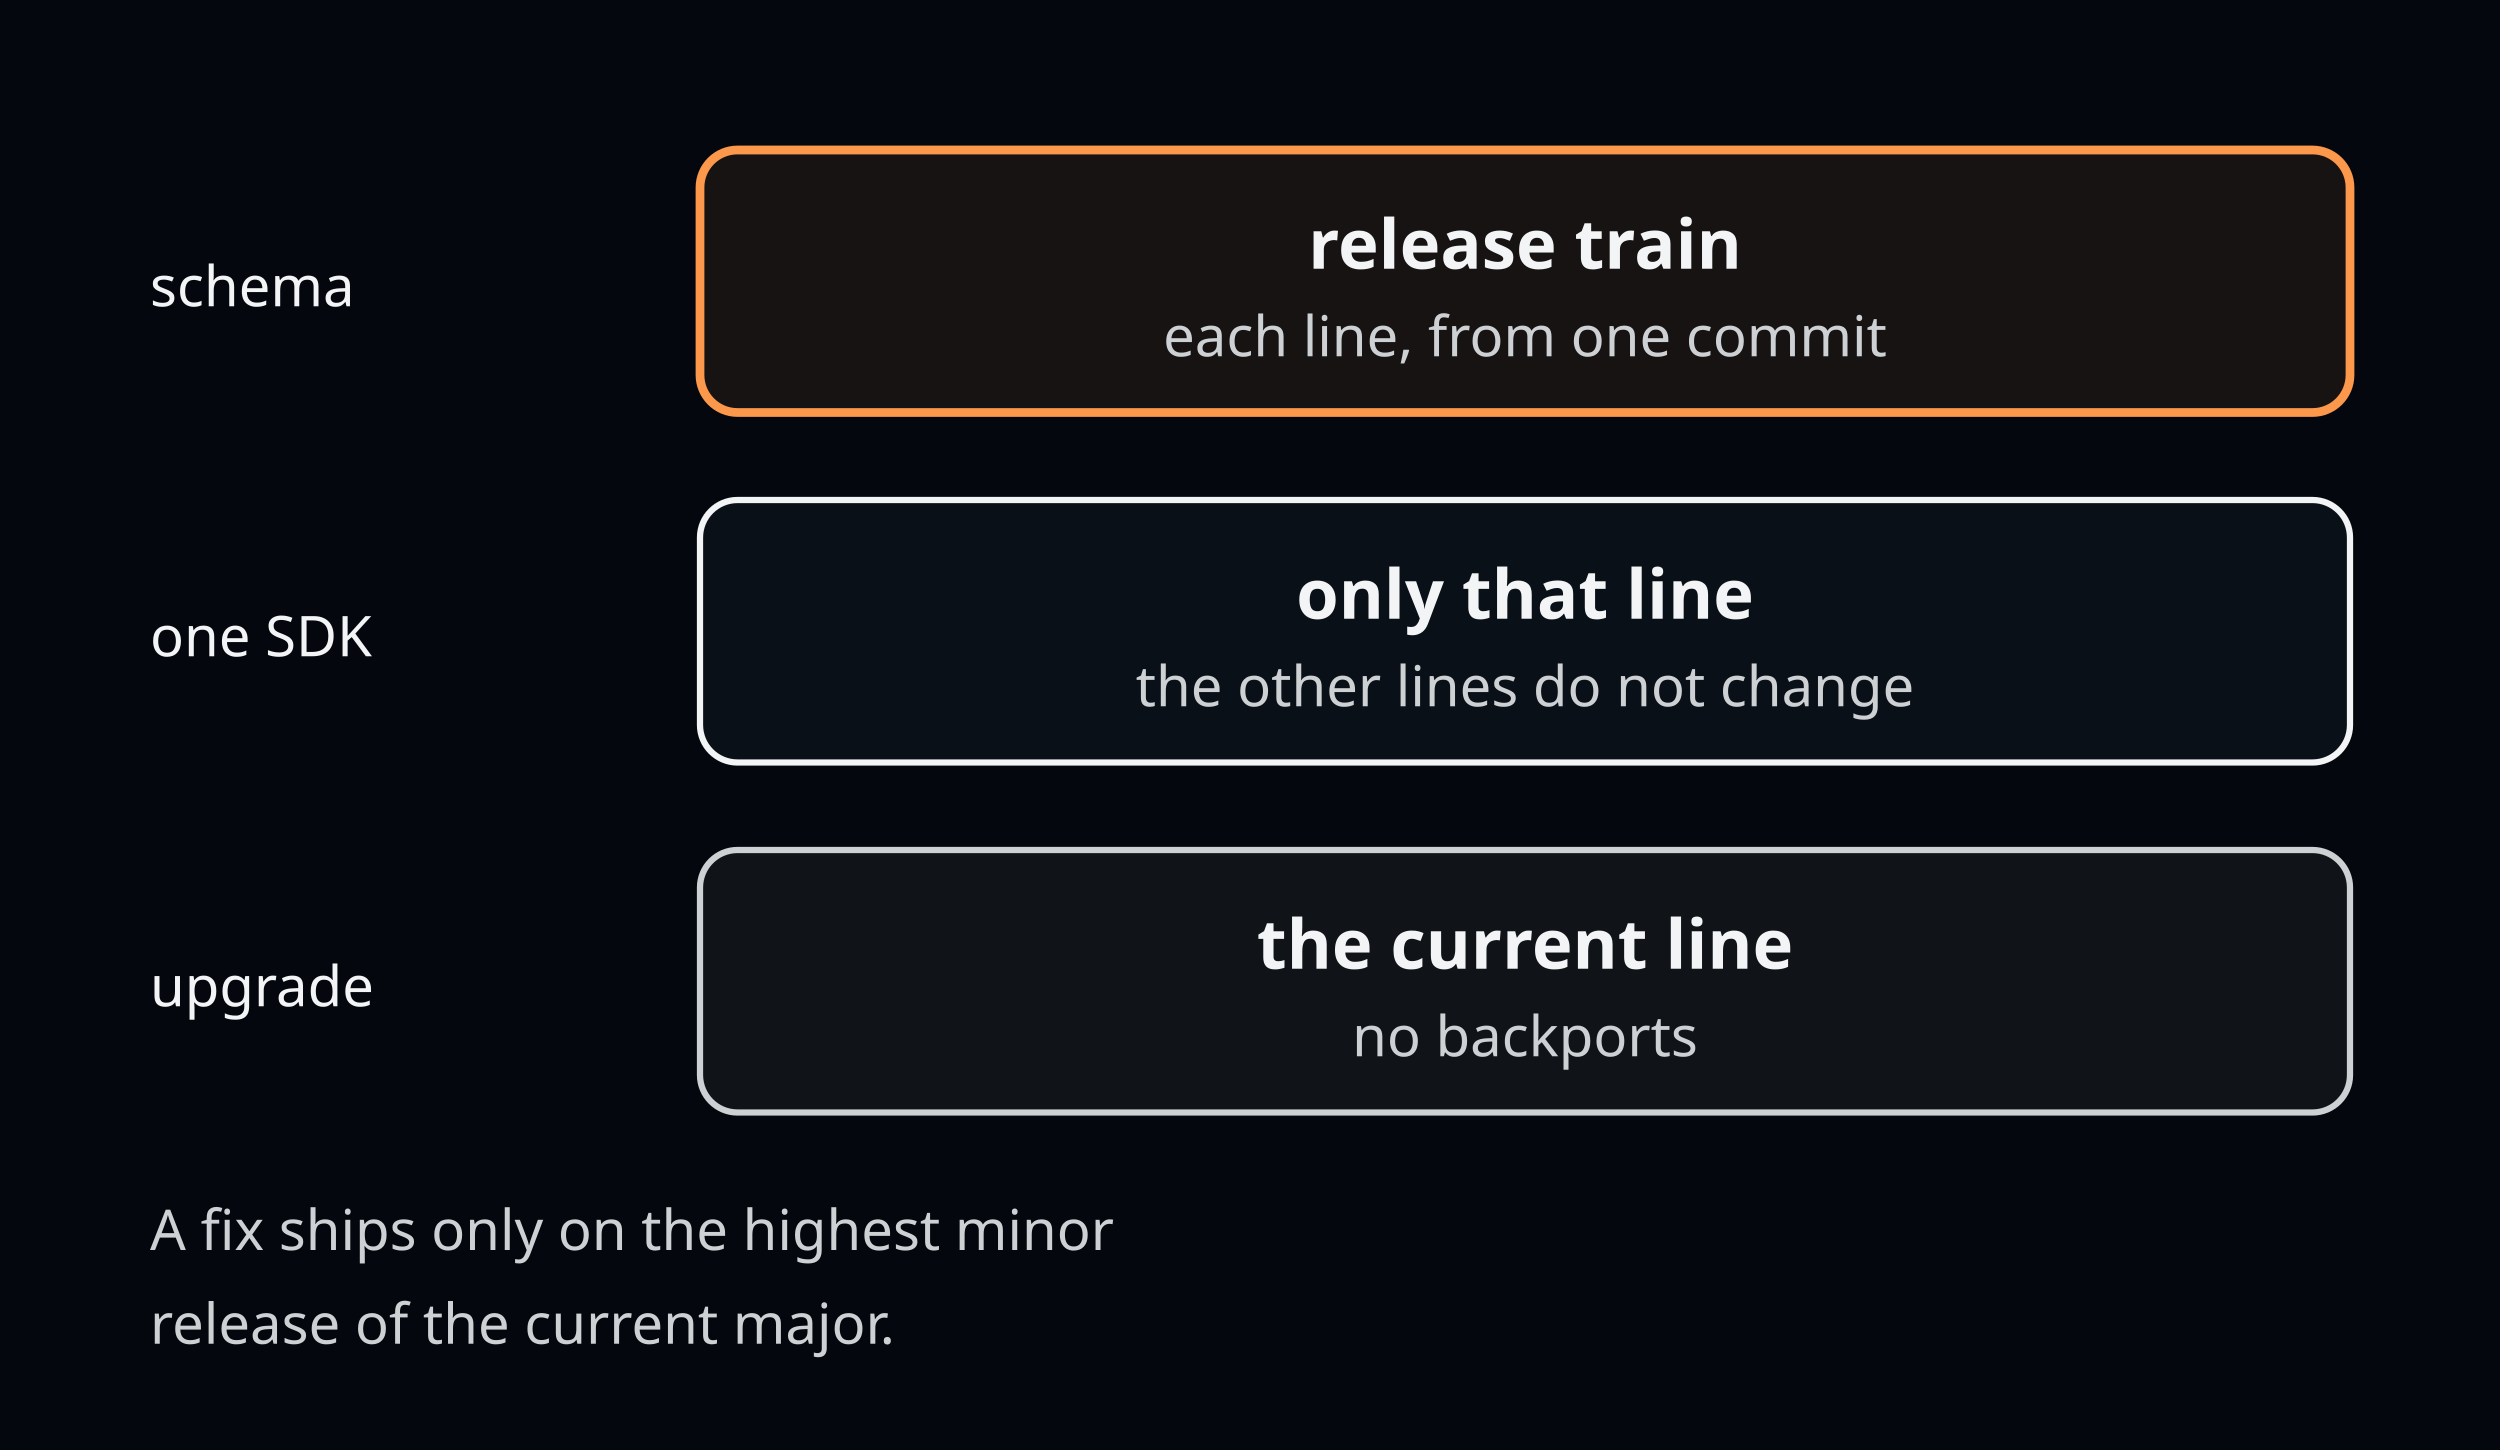
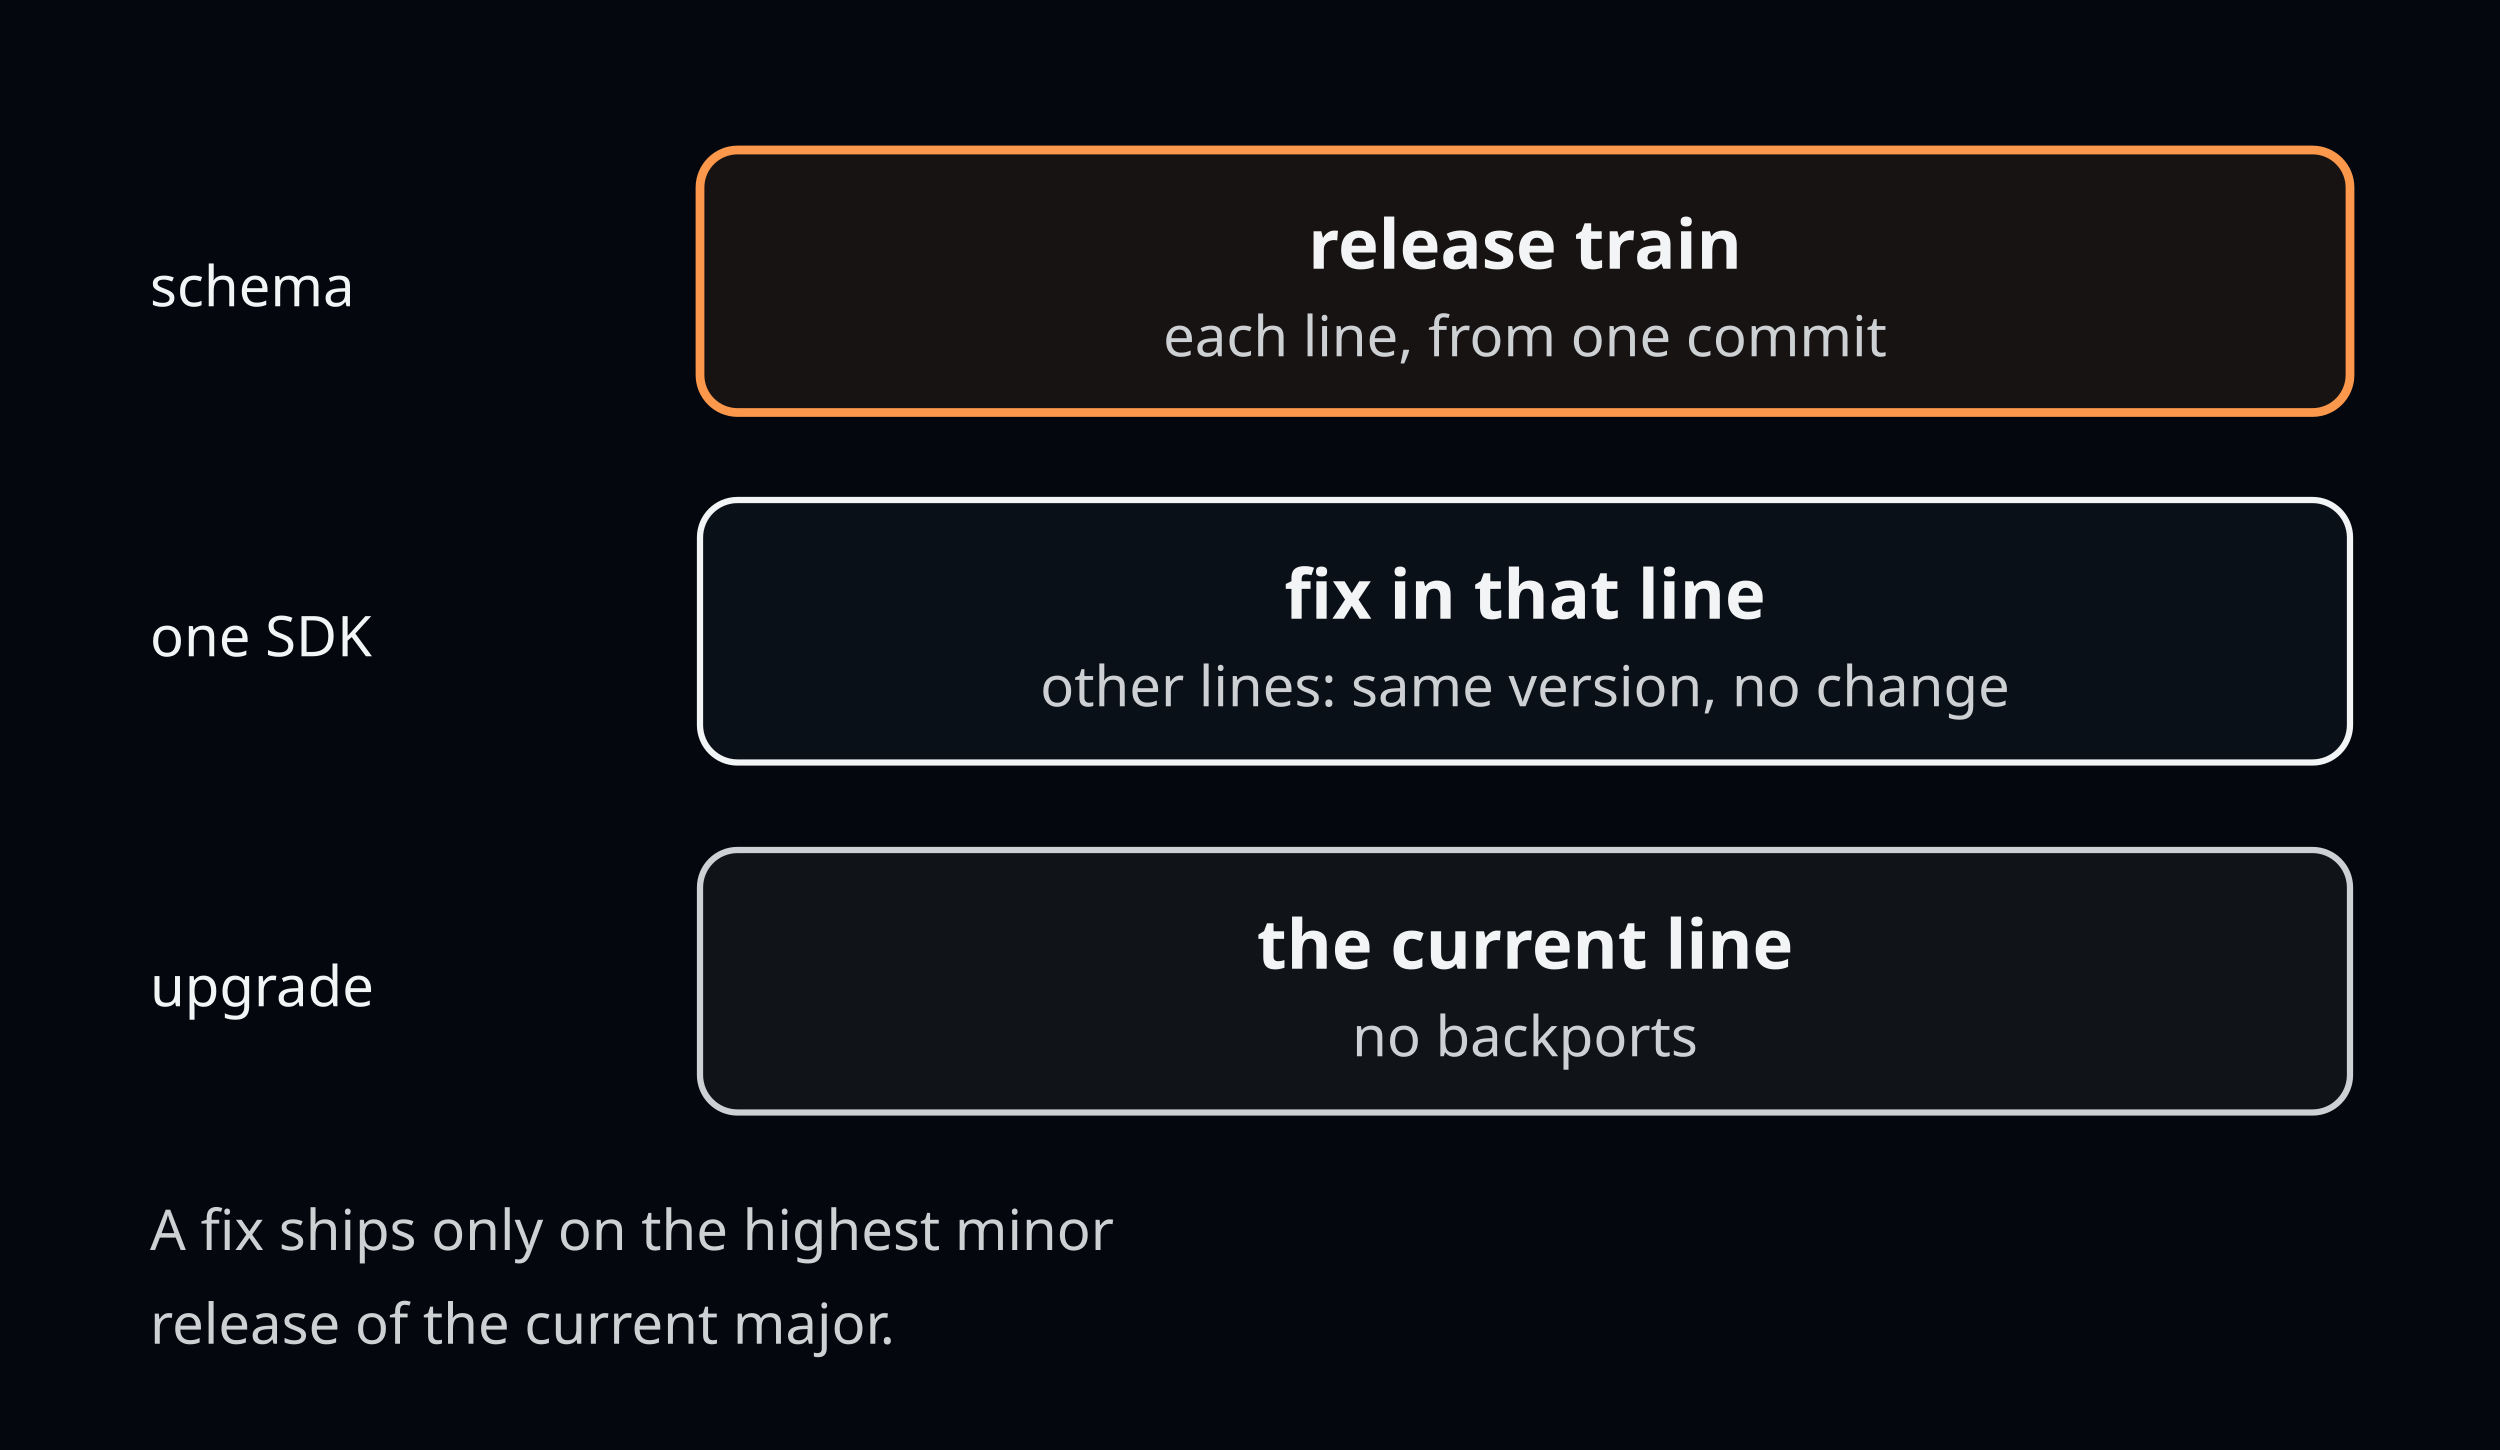
<svg xmlns="http://www.w3.org/2000/svg" viewBox="0 0 400 232" width="400" height="232" role="img" aria-labelledby="release-lines-narrow-dark-title release-lines-narrow-dark-desc">
  <defs>
    <marker id="arrow-dark" markerWidth="8" markerHeight="6" refX="7" refY="3" orient="auto">
      <polygon points="0 0, 8 3, 0 6" fill="#ced1d4" />
    </marker>
  </defs>
  <rect width="400" height="232" fill="#04080e" />
  <text x="24" y="49" fill="#f2f4f5" font-size="9" font-family="Geist Mono">schema</text>
  <rect x="112" y="24" width="264" height="42" rx="6" fill="#04080e" />
  <rect x="112" y="24" width="264" height="42" rx="6" fill="rgba(252,152,76,0.08)" stroke="#fc984c" stroke-width="1.4" />
  <text x="244" y="43" fill="#f2f4f5" font-size="11" font-weight="600" font-family="Geist" text-anchor="middle">release train</text>
  <text x="244" y="57" fill="#ced1d4" font-size="9" font-family="Geist Mono" text-anchor="middle">each line, from one commit</text>
  <text x="24" y="105" fill="#f2f4f5" font-size="9" font-family="Geist Mono">one SDK</text>
  <rect x="112" y="80" width="264" height="42" rx="6" fill="#04080e" />
  <rect x="112" y="80" width="264" height="42" rx="6" fill="#0a1017" stroke="#f2f4f5" stroke-width="1" />
-   <text x="244" y="99" fill="#f2f4f5" font-size="11" font-weight="600" font-family="Geist" text-anchor="middle">only that line</text>
-   <text x="244" y="113" fill="#ced1d4" font-size="9" font-family="Geist Mono" text-anchor="middle">the other lines do not change</text>
+   <text x="244" y="99" fill="#f2f4f5" font-size="11" font-weight="600" font-family="Geist" text-anchor="middle">fix in that line</text>
+   <text x="244" y="113" fill="#ced1d4" font-size="9" font-family="Geist Mono" text-anchor="middle">other lines: same version, no change</text>
  <text x="24" y="161" fill="#f2f4f5" font-size="9" font-family="Geist Mono">upgrade</text>
  <rect x="112" y="136" width="264" height="42" rx="6" fill="#04080e" />
  <rect x="112" y="136" width="264" height="42" rx="6" fill="rgba(242,244,245,0.05)" stroke="#ced1d4" stroke-width="1" />
  <text x="244" y="155" fill="#f2f4f5" font-size="11" font-weight="600" font-family="Geist" text-anchor="middle">the current line</text>
  <text x="244" y="169" fill="#ced1d4" font-size="9" font-family="Geist Mono" text-anchor="middle">no backports</text>
  <text x="24" y="200" fill="#ced1d4" font-size="9" font-family="Geist Mono" font-weight="400" text-anchor="start">A fix ships only on the highest minor</text>
  <text x="24" y="215" fill="#ced1d4" font-size="9" font-family="Geist Mono" font-weight="400" text-anchor="start">release of the current major.</text>
</svg>
